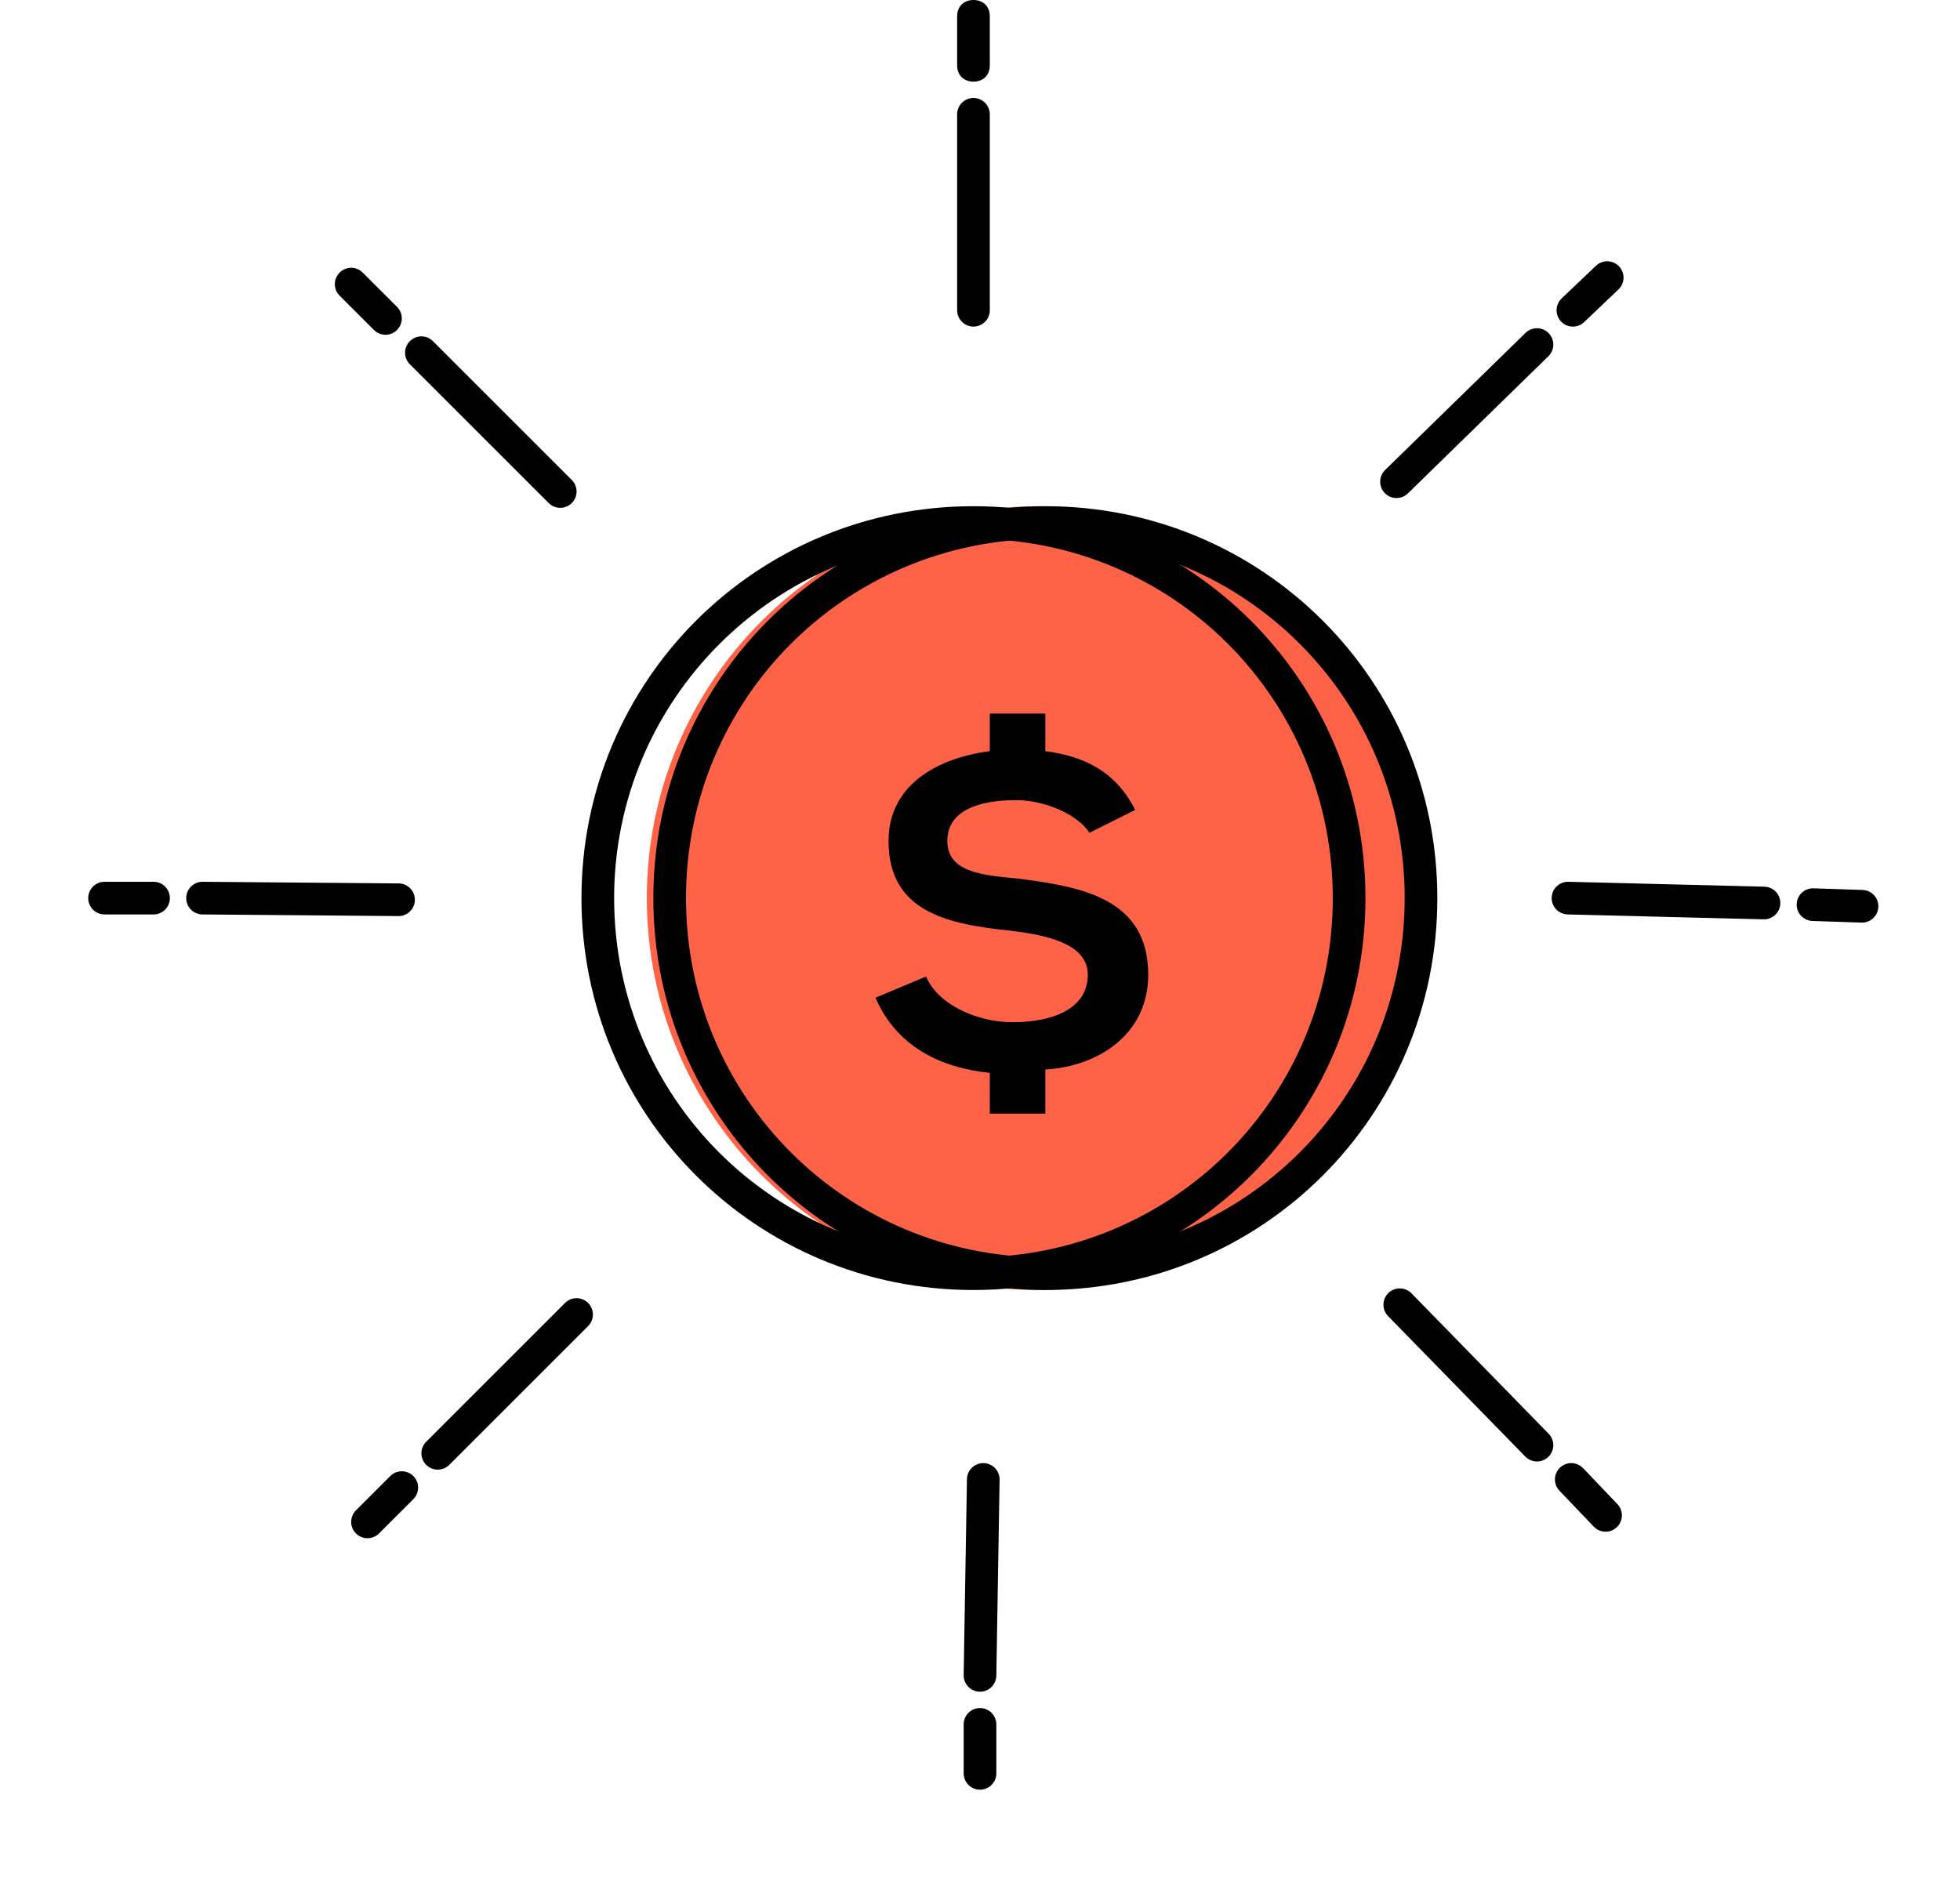
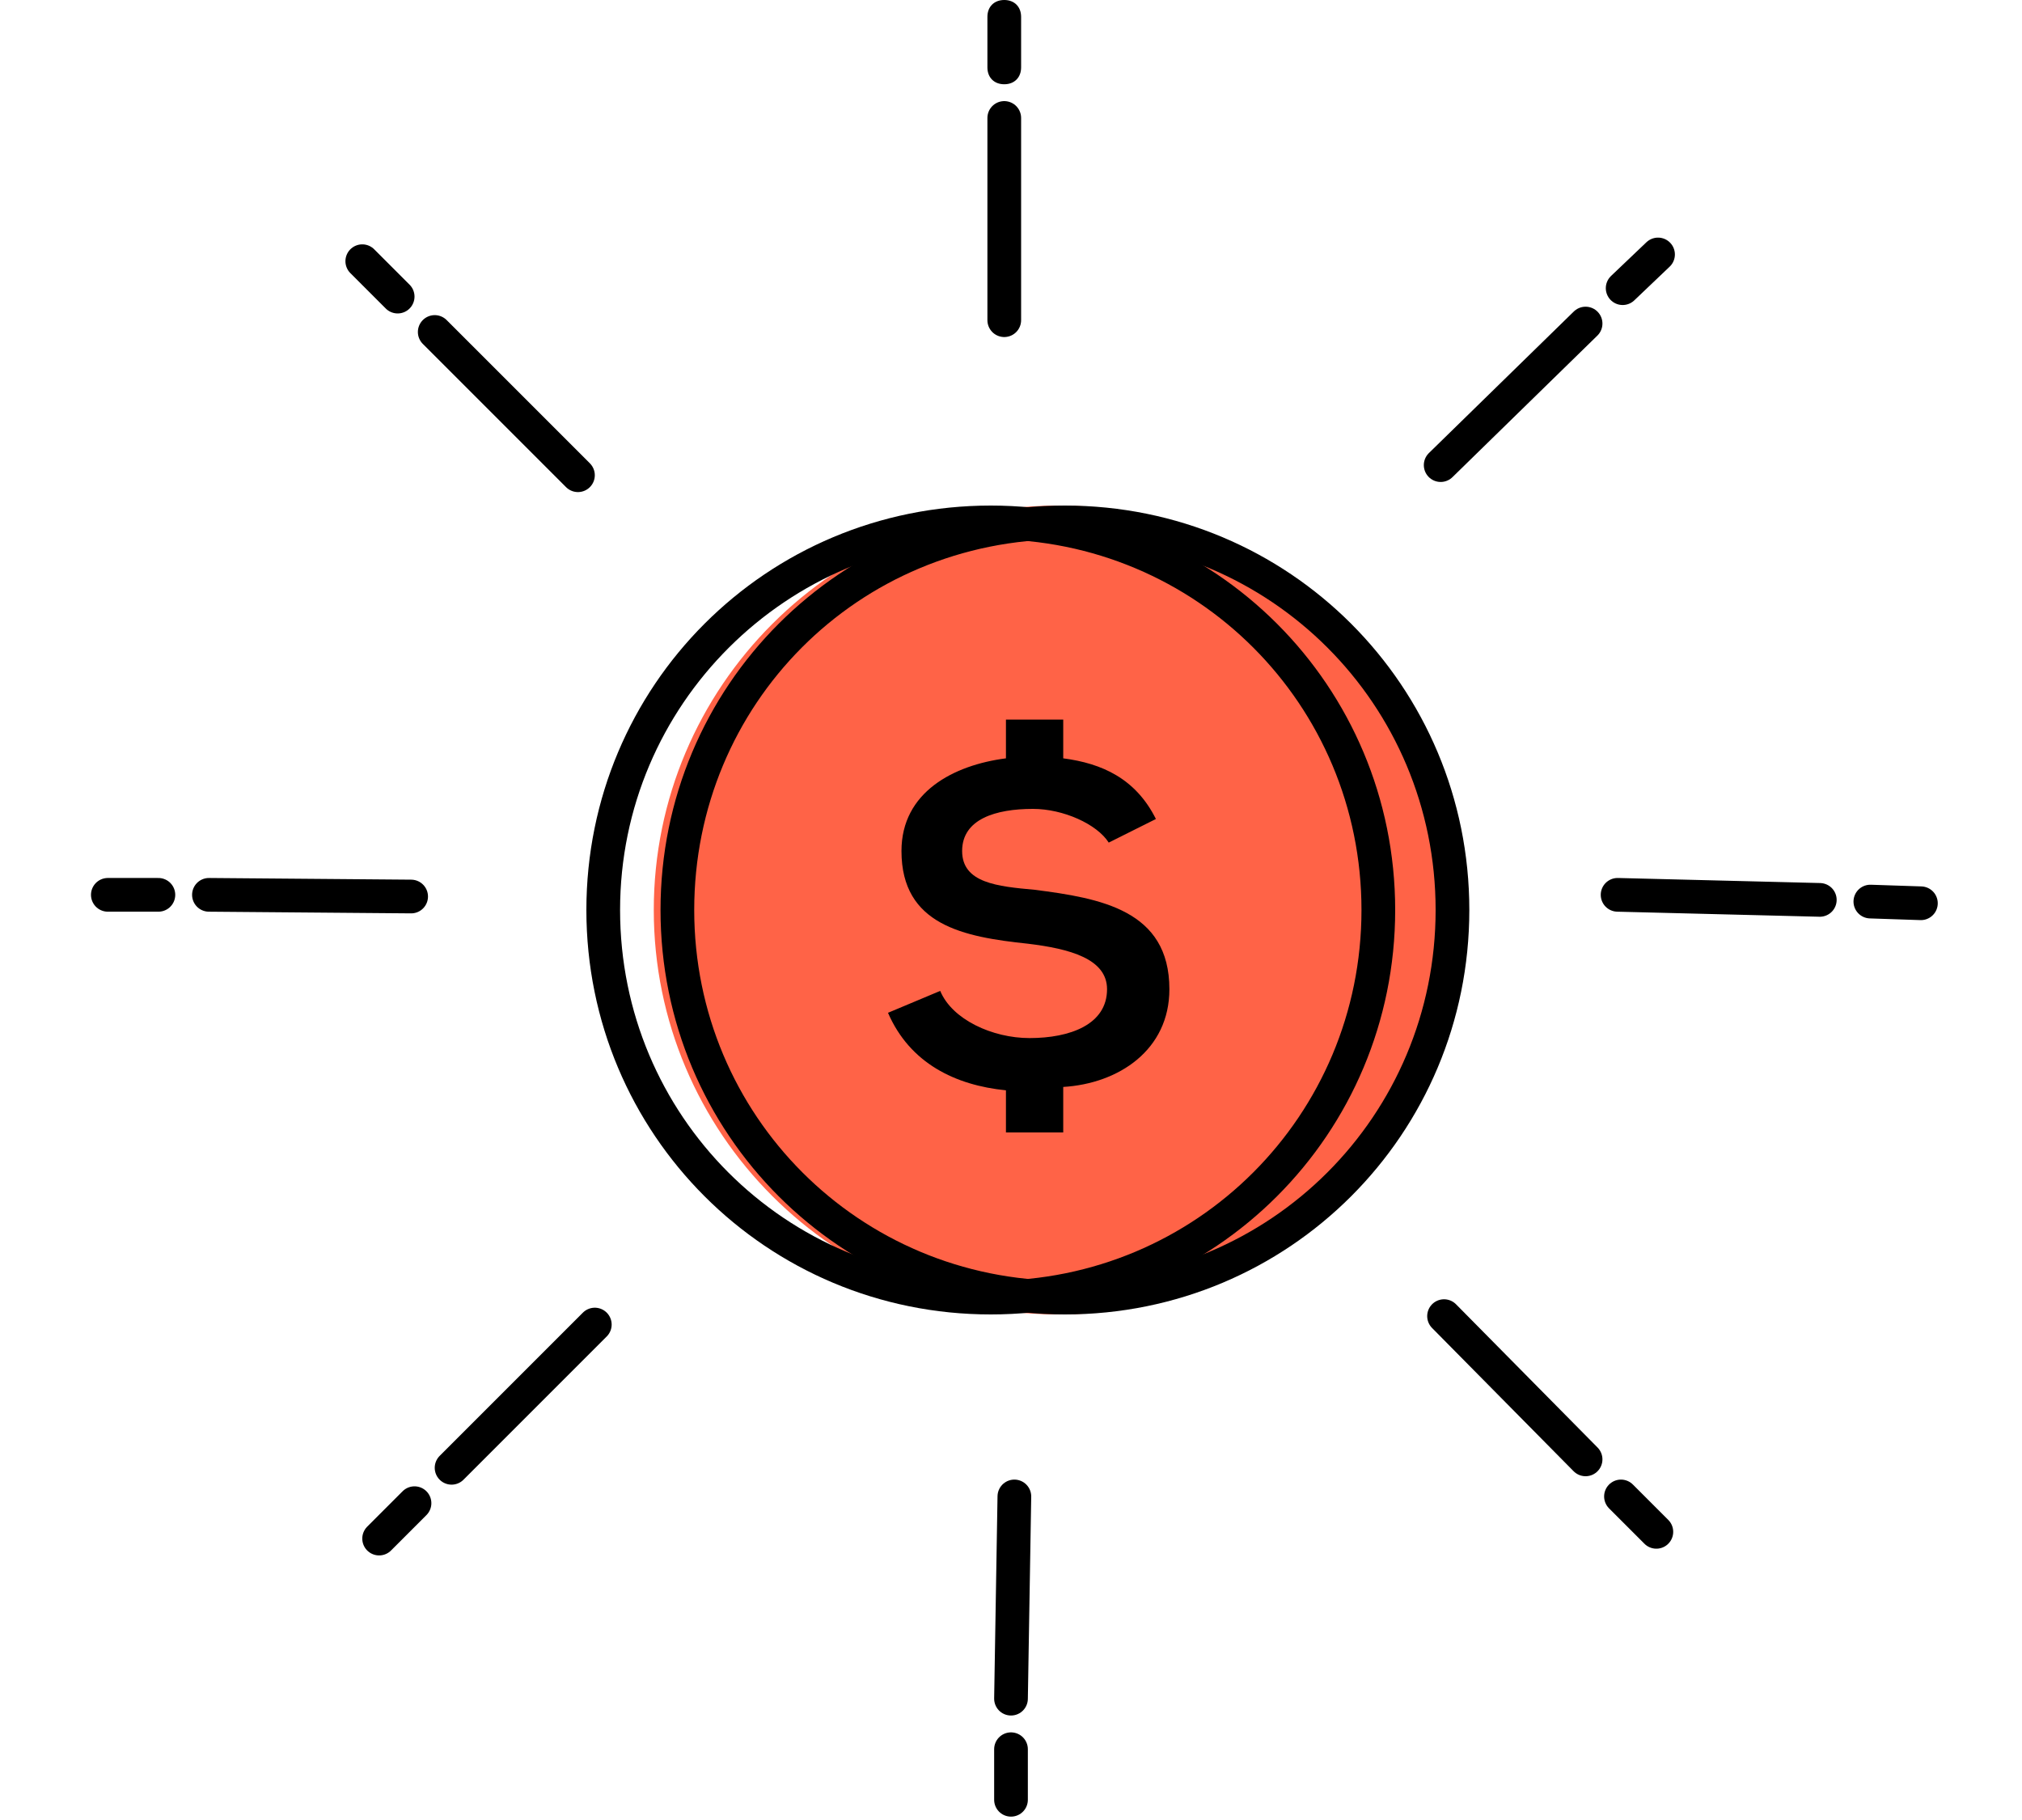
- <svg xmlns="http://www.w3.org/2000/svg" version="1.1" id="Layer_1" x="0px" y="0px" viewBox="0 0 120 115" style="enable-background:new 0 0 120 115;" xml:space="preserve">
+ <svg xmlns="http://www.w3.org/2000/svg" version="1.1" id="Layer_1" x="0px" y="0px" viewBox="0 0 120 108" style="enable-background:new 0 0 120 108;" xml:space="preserve">
  <style type="text/css">
	.st0{fill:none;stroke:#000000;stroke-width:2;stroke-linecap:round;stroke-linejoin:round;}
	.st1{fill:#FF6347;}
</style>
-   <line class="st0" x1="60" y1="108.6" x2="60" y2="105.6" />
-   <circle class="st1" cx="63.6" cy="55" r="24" />
-   <path d="M59.6,33c12.2,0,22,9.8,22,22s-9.8,22-22,22s-22-9.8-22-22S47.5,33,59.6,33 M59.6,31c-13.3,0-24,10.7-24,24s10.7,24,24,24  s24-10.7,24-24l0,0C83.6,41.7,72.9,31,59.6,31z" />
-   <path d="M64,33c12.2,0,22,9.8,22,22s-9.8,22-22,22s-22-9.8-22-22S51.8,33,64,33 M64,31c-13.3,0-24,10.7-24,24s10.7,24,24,24  s24-10.7,24-24S77.3,31,64,31z" />
+   <line class="st0" x1="60" y1="106.8" x2="60" y2="103.8" />
+   <circle class="st1" cx="62.8" cy="54" r="24" />
+   <path d="M58.8,32c12.2,0,22,9.8,22,22s-9.8,22-22,22s-22-9.8-22-22S46.7,32,58.8,32 M58.8,30c-13.3,0-24,10.7-24,24s10.7,24,24,24  s24-10.7,24-24l0,0C82.8,40.7,72.1,30,58.8,30z" />
+   <path d="M63.2,32c12.2,0,22,9.8,22,22s-9.8,22-22,22s-22-9.8-22-22S50.9,32,63.2,32 M63.2,30c-13.3,0-24,10.7-24,24s10.7,24,24,24  s24-10.7,24-24S76.5,30,63.2,30z" />
  <line class="st0" x1="59.6" y1="7" x2="59.6" y2="19" />
  <g>
    <path d="M59.6,5c-0.6,0-1-0.4-1-1V1c0-0.6,0.4-1,1-1s1,0.4,1,1v3C60.6,4.6,60.2,5,59.6,5z" />
  </g>
-   <line class="st0" x1="12.4" y1="55" x2="24.4" y2="55.1" />
-   <line class="st0" x1="6.4" y1="55" x2="9.4" y2="55" />
-   <line class="st0" x1="60" y1="102.6" x2="60.2" y2="90.6" />
-   <line class="st0" x1="108" y1="55.3" x2="96" y2="55" />
-   <line class="st0" x1="114" y1="55.5" x2="111" y2="55.4" />
-   <line class="st0" x1="25.8" y1="21.6" x2="34.3" y2="30.1" />
-   <line class="st0" x1="21.5" y1="17.4" x2="23.6" y2="19.5" />
-   <line class="st0" x1="26.8" y1="89" x2="35.3" y2="80.5" />
-   <line class="st0" x1="22.5" y1="93.2" x2="24.6" y2="91.1" />
-   <line class="st0" x1="94.1" y1="88.5" x2="85.7" y2="79.9" />
-   <line class="st0" x1="98.3" y1="92.8" x2="96.2" y2="90.6" />
-   <line class="st0" x1="94.1" y1="21.1" x2="85.5" y2="29.5" />
-   <line class="st0" x1="98.4" y1="17" x2="96.3" y2="19" />
-   <path d="M66.7,51c-0.7-1.1-2.7-2-4.5-2C60,49,58,49.6,58,51.5s2.1,2.1,4.3,2.3c3.9,0.5,8,1.2,8,5.9c0,3.6-3,5.6-6.3,5.8v2.7h-3.4  v-2.5c-3-0.3-5.7-1.6-7-4.6l3.1-1.3c0.7,1.7,3.1,2.8,5.3,2.8c2.4,0,4.6-0.8,4.6-2.9c0-1.8-2.2-2.4-4.7-2.7c-3.8-0.4-7.5-1.1-7.5-5.5  c0-3.5,3.1-5.1,6.2-5.5v-2.3H64V46c2.3,0.3,4.3,1.2,5.5,3.6L66.7,51z" />
+   <line class="st0" x1="12.4" y1="53.1" x2="24.4" y2="53.2" />
+   <line class="st0" x1="6.4" y1="53.1" x2="9.4" y2="53.1" />
+   <line class="st0" x1="60" y1="100.8" x2="60.2" y2="88.8" />
+   <line class="st0" x1="108" y1="53.4" x2="96" y2="53.1" />
+   <line class="st0" x1="114" y1="53.6" x2="111" y2="53.5" />
+   <line class="st0" x1="25.8" y1="19.7" x2="34.3" y2="28.2" />
+   <line class="st0" x1="21.5" y1="15.5" x2="23.6" y2="17.6" />
+   <line class="st0" x1="26.8" y1="87.1" x2="35.3" y2="78.6" />
+   <line class="st0" x1="22.5" y1="91.3" x2="24.6" y2="89.2" />
+   <line class="st0" x1="94.1" y1="86.6" x2="85.7" y2="78.1" />
+   <line class="st0" x1="98.3" y1="90.9" x2="96.2" y2="88.8" />
+   <line class="st0" x1="94.1" y1="19.2" x2="85.5" y2="27.6" />
+   <line class="st0" x1="98.4" y1="15.1" x2="96.3" y2="17.1" />
+   <path d="M65.8,50c-0.7-1.1-2.7-2-4.5-2c-2.2,0-4.2,0.6-4.2,2.5s2.1,2.1,4.3,2.3c3.9,0.5,8,1.2,8,5.9c0,3.6-3,5.6-6.3,5.8v2.7h-3.4  v-2.5c-3-0.3-5.7-1.6-7-4.6l3.1-1.3c0.7,1.7,3.1,2.8,5.3,2.8c2.4,0,4.6-0.8,4.6-2.9c0-1.8-2.2-2.4-4.7-2.7c-3.8-0.4-7.5-1.1-7.5-5.5  c0-3.5,3.1-5.1,6.2-5.5v-2.3h3.4V45c2.3,0.3,4.3,1.2,5.5,3.6L65.8,50z" />
</svg>
